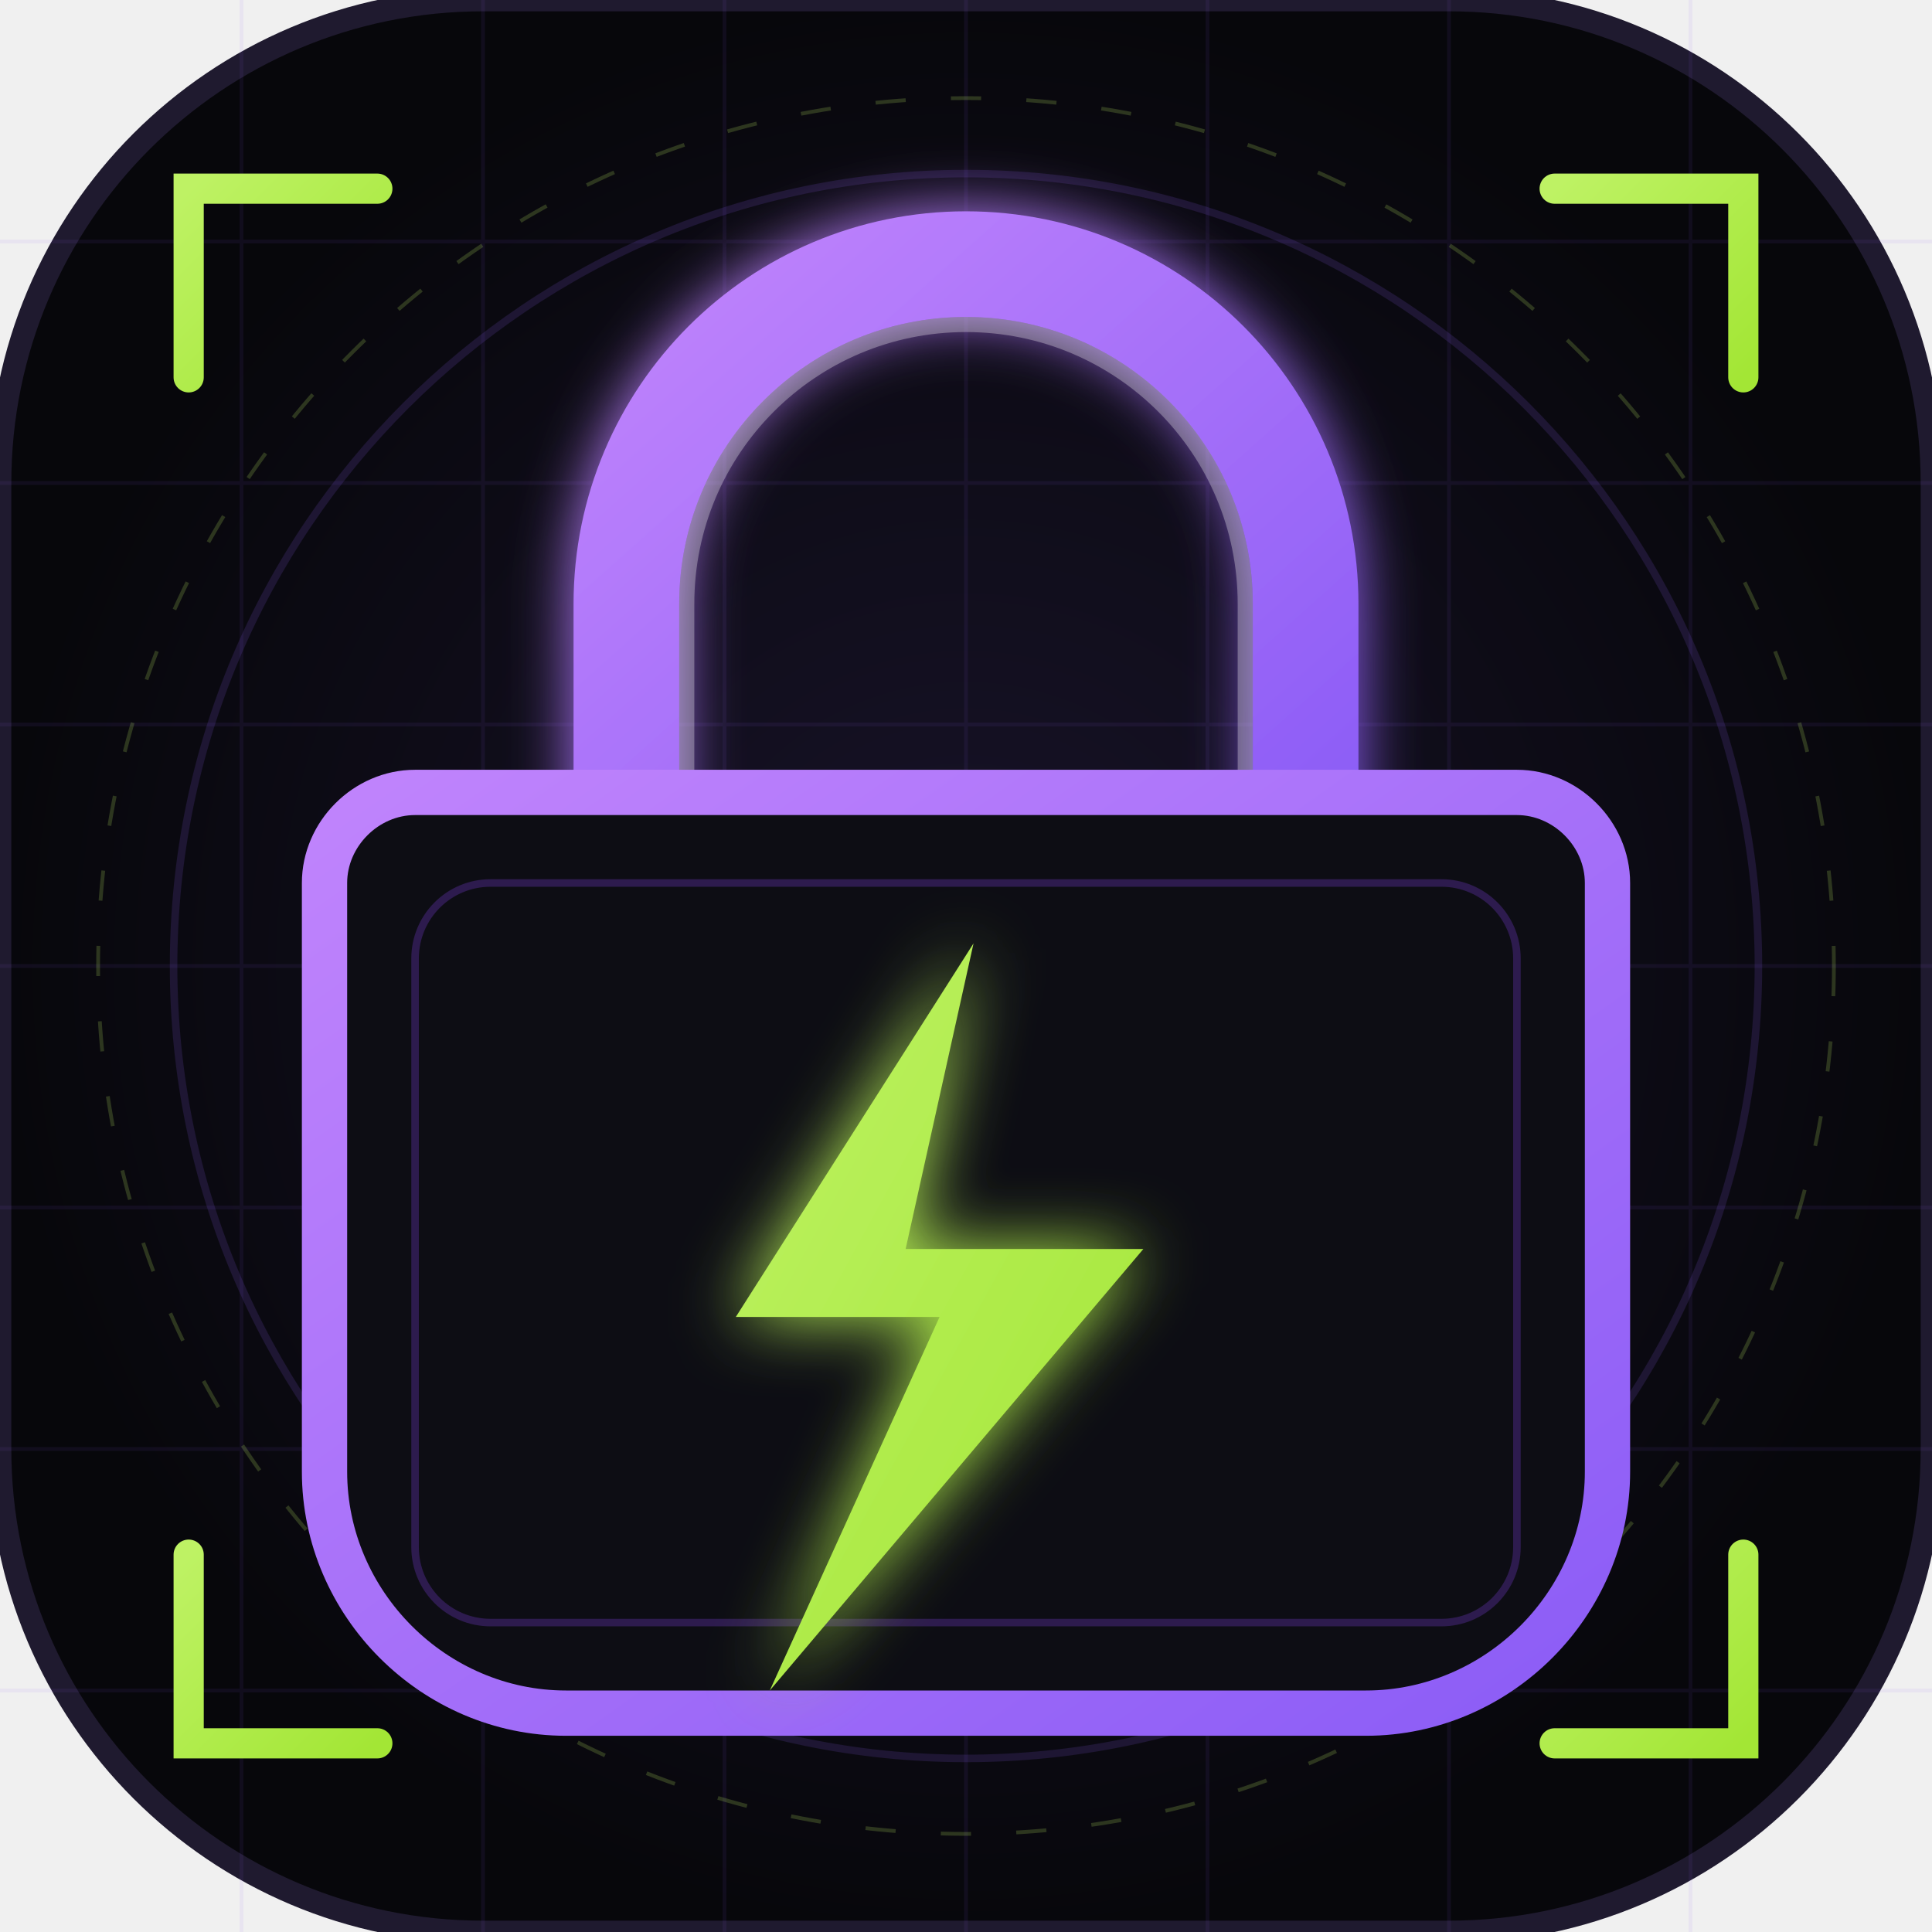
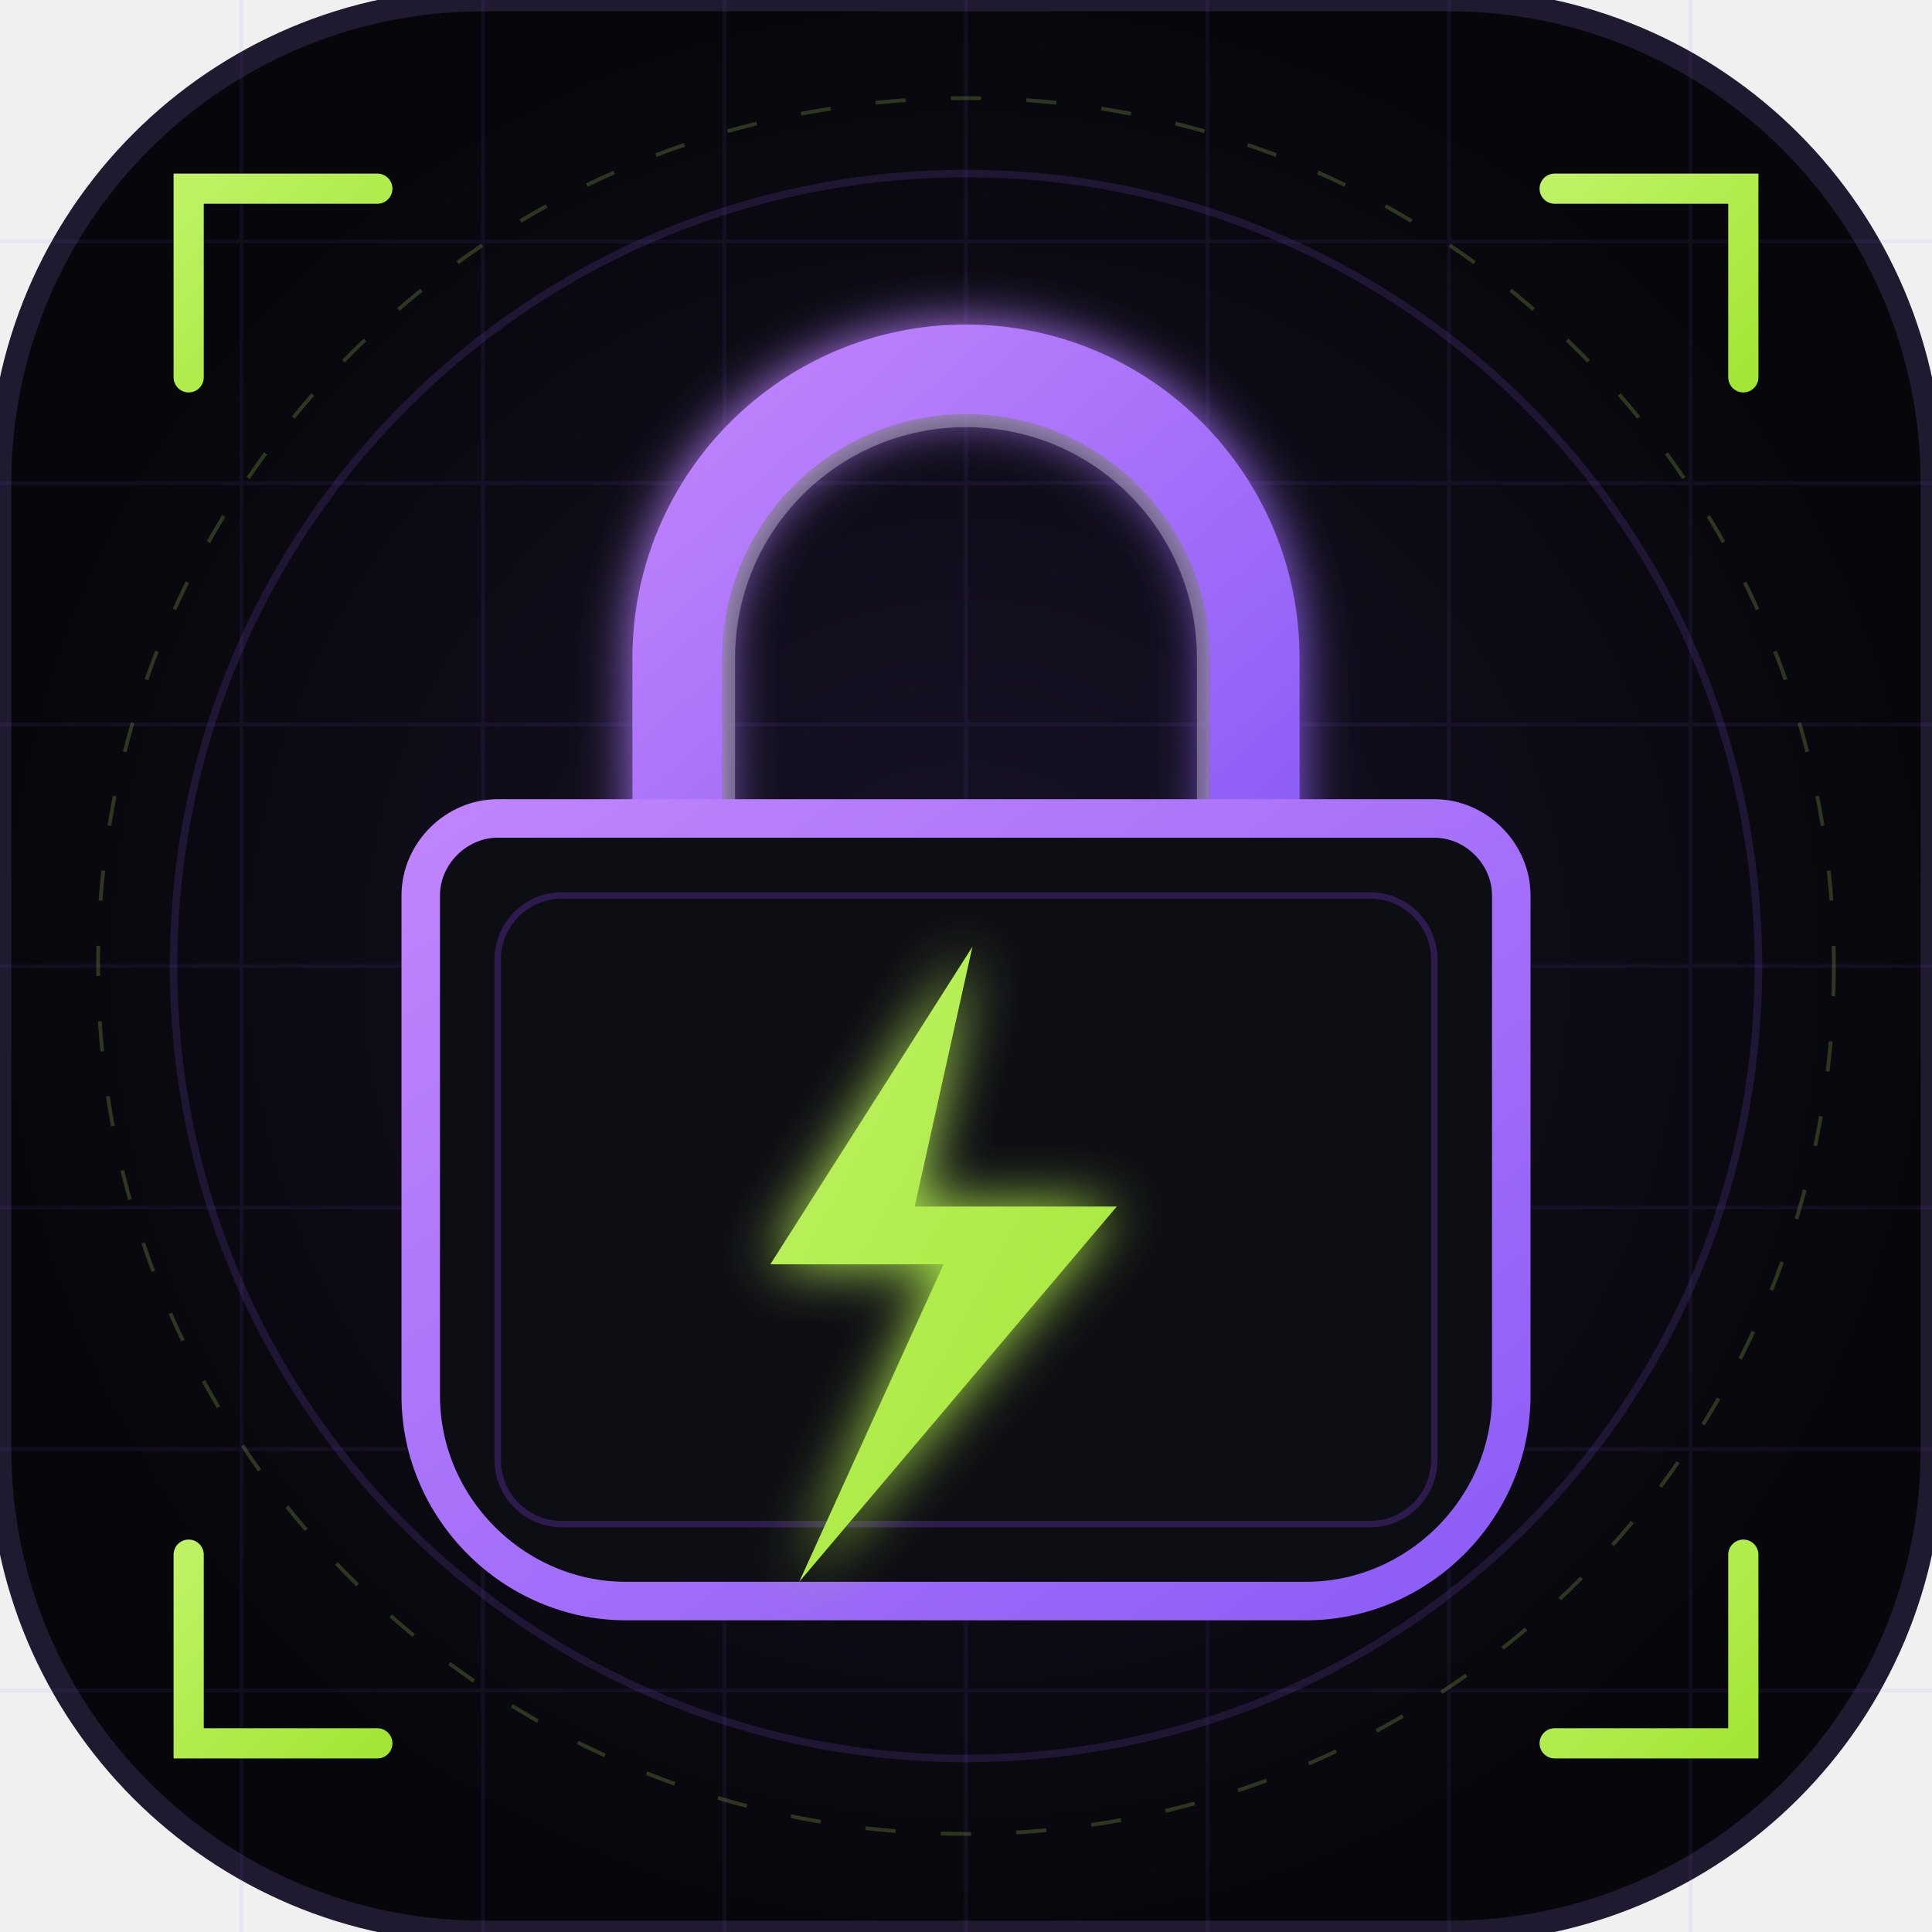
<svg xmlns="http://www.w3.org/2000/svg" viewBox="0 0 512 512" width="100%" height="100%">
  <defs>
    <radialGradient id="bgGrad" cx="50%" cy="50%" r="50%" fx="50%" fy="50%">
      <stop offset="0%" stop-color="#181329" />
      <stop offset="100%" stop-color="#07070B" />
    </radialGradient>
    <linearGradient id="neonPurple" x1="0%" y1="0%" x2="100%" y2="100%">
      <stop offset="0%" stop-color="#C084FC" />
      <stop offset="100%" stop-color="#8B5CF6" />
    </linearGradient>
    <linearGradient id="neonLime" x1="0%" y1="0%" x2="100%" y2="100%">
      <stop offset="0%" stop-color="#BEF264" />
      <stop offset="100%" stop-color="#A3E635" />
    </linearGradient>
    <filter id="neonGlowPurple" x="-20%" y="-20%" width="140%" height="140%">
      <feGaussianBlur stdDeviation="8" result="blur" />
      <feMerge>
        <feMergeNode in="blur" />
        <feMergeNode in="SourceGraphic" />
      </feMerge>
    </filter>
    <filter id="neonGlowLime" x="-20%" y="-20%" width="140%" height="140%">
      <feGaussianBlur stdDeviation="10" result="blur" />
      <feMerge>
        <feMergeNode in="blur" />
        <feMergeNode in="SourceGraphic" />
      </feMerge>
    </filter>
  </defs>
  <rect width="512" height="512" rx="128" fill="url(#bgGrad)" stroke="#1F1A2F" stroke-width="6" />
  <g opacity="0.08" stroke="#8B5CF6" stroke-width="1">
    <line x1="64" y1="0" x2="64" y2="512" />
    <line x1="128" y1="0" x2="128" y2="512" />
    <line x1="192" y1="0" x2="192" y2="512" />
    <line x1="256" y1="0" x2="256" y2="512" />
    <line x1="320" y1="0" x2="320" y2="512" />
    <line x1="384" y1="0" x2="384" y2="512" />
    <line x1="448" y1="0" x2="448" y2="512" />
    <line x1="0" y1="64" x2="512" y2="64" />
    <line x1="0" y1="128" x2="512" y2="128" />
    <line x1="0" y1="192" x2="512" y2="192" />
    <line x1="0" y1="256" x2="512" y2="256" />
    <line x1="0" y1="320" x2="512" y2="320" />
    <line x1="0" y1="384" x2="512" y2="384" />
    <line x1="0" y1="448" x2="512" y2="448" />
  </g>
  <circle cx="256" cy="256" r="210" fill="none" stroke="#8B5CF6" stroke-width="2" opacity="0.15" />
  <circle cx="256" cy="256" r="230" fill="none" stroke="#BEF264" stroke-width="1" stroke-dasharray="8, 12" opacity="0.2" />
-   <path d="M166 230 V160 C166 110.3 206.3 70 256 70 C305.7 70 346 110.3 346 160 V230" fill="none" stroke="url(#neonPurple)" stroke-width="28" stroke-linecap="round" filter="url(#neonGlowPurple)" />
-   <path d="M182 230 V160 C182 119.1 215.1 86 256 86 C296.9 86 330 119.1 330 160 V230" fill="none" stroke="#ffffff" stroke-width="4" stroke-linecap="round" opacity="0.3" />
-   <path d="M110 210 H402 C415 210 426 221 426 234 V390 C426 425 397 454 362 454 H150 C115 454 86 425 86 390 V234 C86 221 97 210 110 210 Z" fill="#0D0D14" stroke="url(#neonPurple)" stroke-width="12" />
-   <rect x="110" y="234" width="292" height="196" rx="20" fill="none" stroke="#2D1B4E" stroke-width="2" />
-   <g transform="translate(186, 250) scale(0.9)" filter="url(#neonGlowLime)">
-     <polygon points="80,0 10,110 70,110 20,220 130,90 60,90" fill="url(#neonLime)" />
+   <g transform="translate(38.4, 38.4) scale(0.85)">
+     <path d="M166 230 V160 C166 110.3 206.3 70 256 70 C305.7 70 346 110.3 346 160 V230" fill="none" stroke="url(#neonPurple)" stroke-width="28" stroke-linecap="round" filter="url(#neonGlowPurple)" />
+     <path d="M182 230 V160 C182 119.1 215.1 86 256 86 C296.9 86 330 119.1 330 160 V230" fill="none" stroke="#ffffff" stroke-width="4" stroke-linecap="round" opacity="0.3" />
+     <path d="M110 210 H402 C415 210 426 221 426 234 V390 C426 425 397 454 362 454 H150 C115 454 86 425 86 390 V234 C86 221 97 210 110 210 Z" fill="#0D0D14" stroke="url(#neonPurple)" stroke-width="12" />
+     <rect x="110" y="234" width="292" height="196" rx="20" fill="none" stroke="#2D1B4E" stroke-width="2" />
+     <g transform="translate(186, 250) scale(0.9)" filter="url(#neonGlowLime)">
+       <polygon points="80,0 10,110 70,110 20,220 130,90 60,90" fill="url(#neonLime)" />
+     </g>
  </g>
  <path d="M 50 100 L 50 50 L 100 50" fill="none" stroke="url(#neonLime)" stroke-width="8" stroke-linecap="round" />
  <path d="M 462 100 L 462 50 L 412 50" fill="none" stroke="url(#neonLime)" stroke-width="8" stroke-linecap="round" />
  <path d="M 50 412 L 50 462 L 100 462" fill="none" stroke="url(#neonLime)" stroke-width="8" stroke-linecap="round" />
  <path d="M 462 412 L 462 462 L 412 462" fill="none" stroke="url(#neonLime)" stroke-width="8" stroke-linecap="round" />
</svg>
